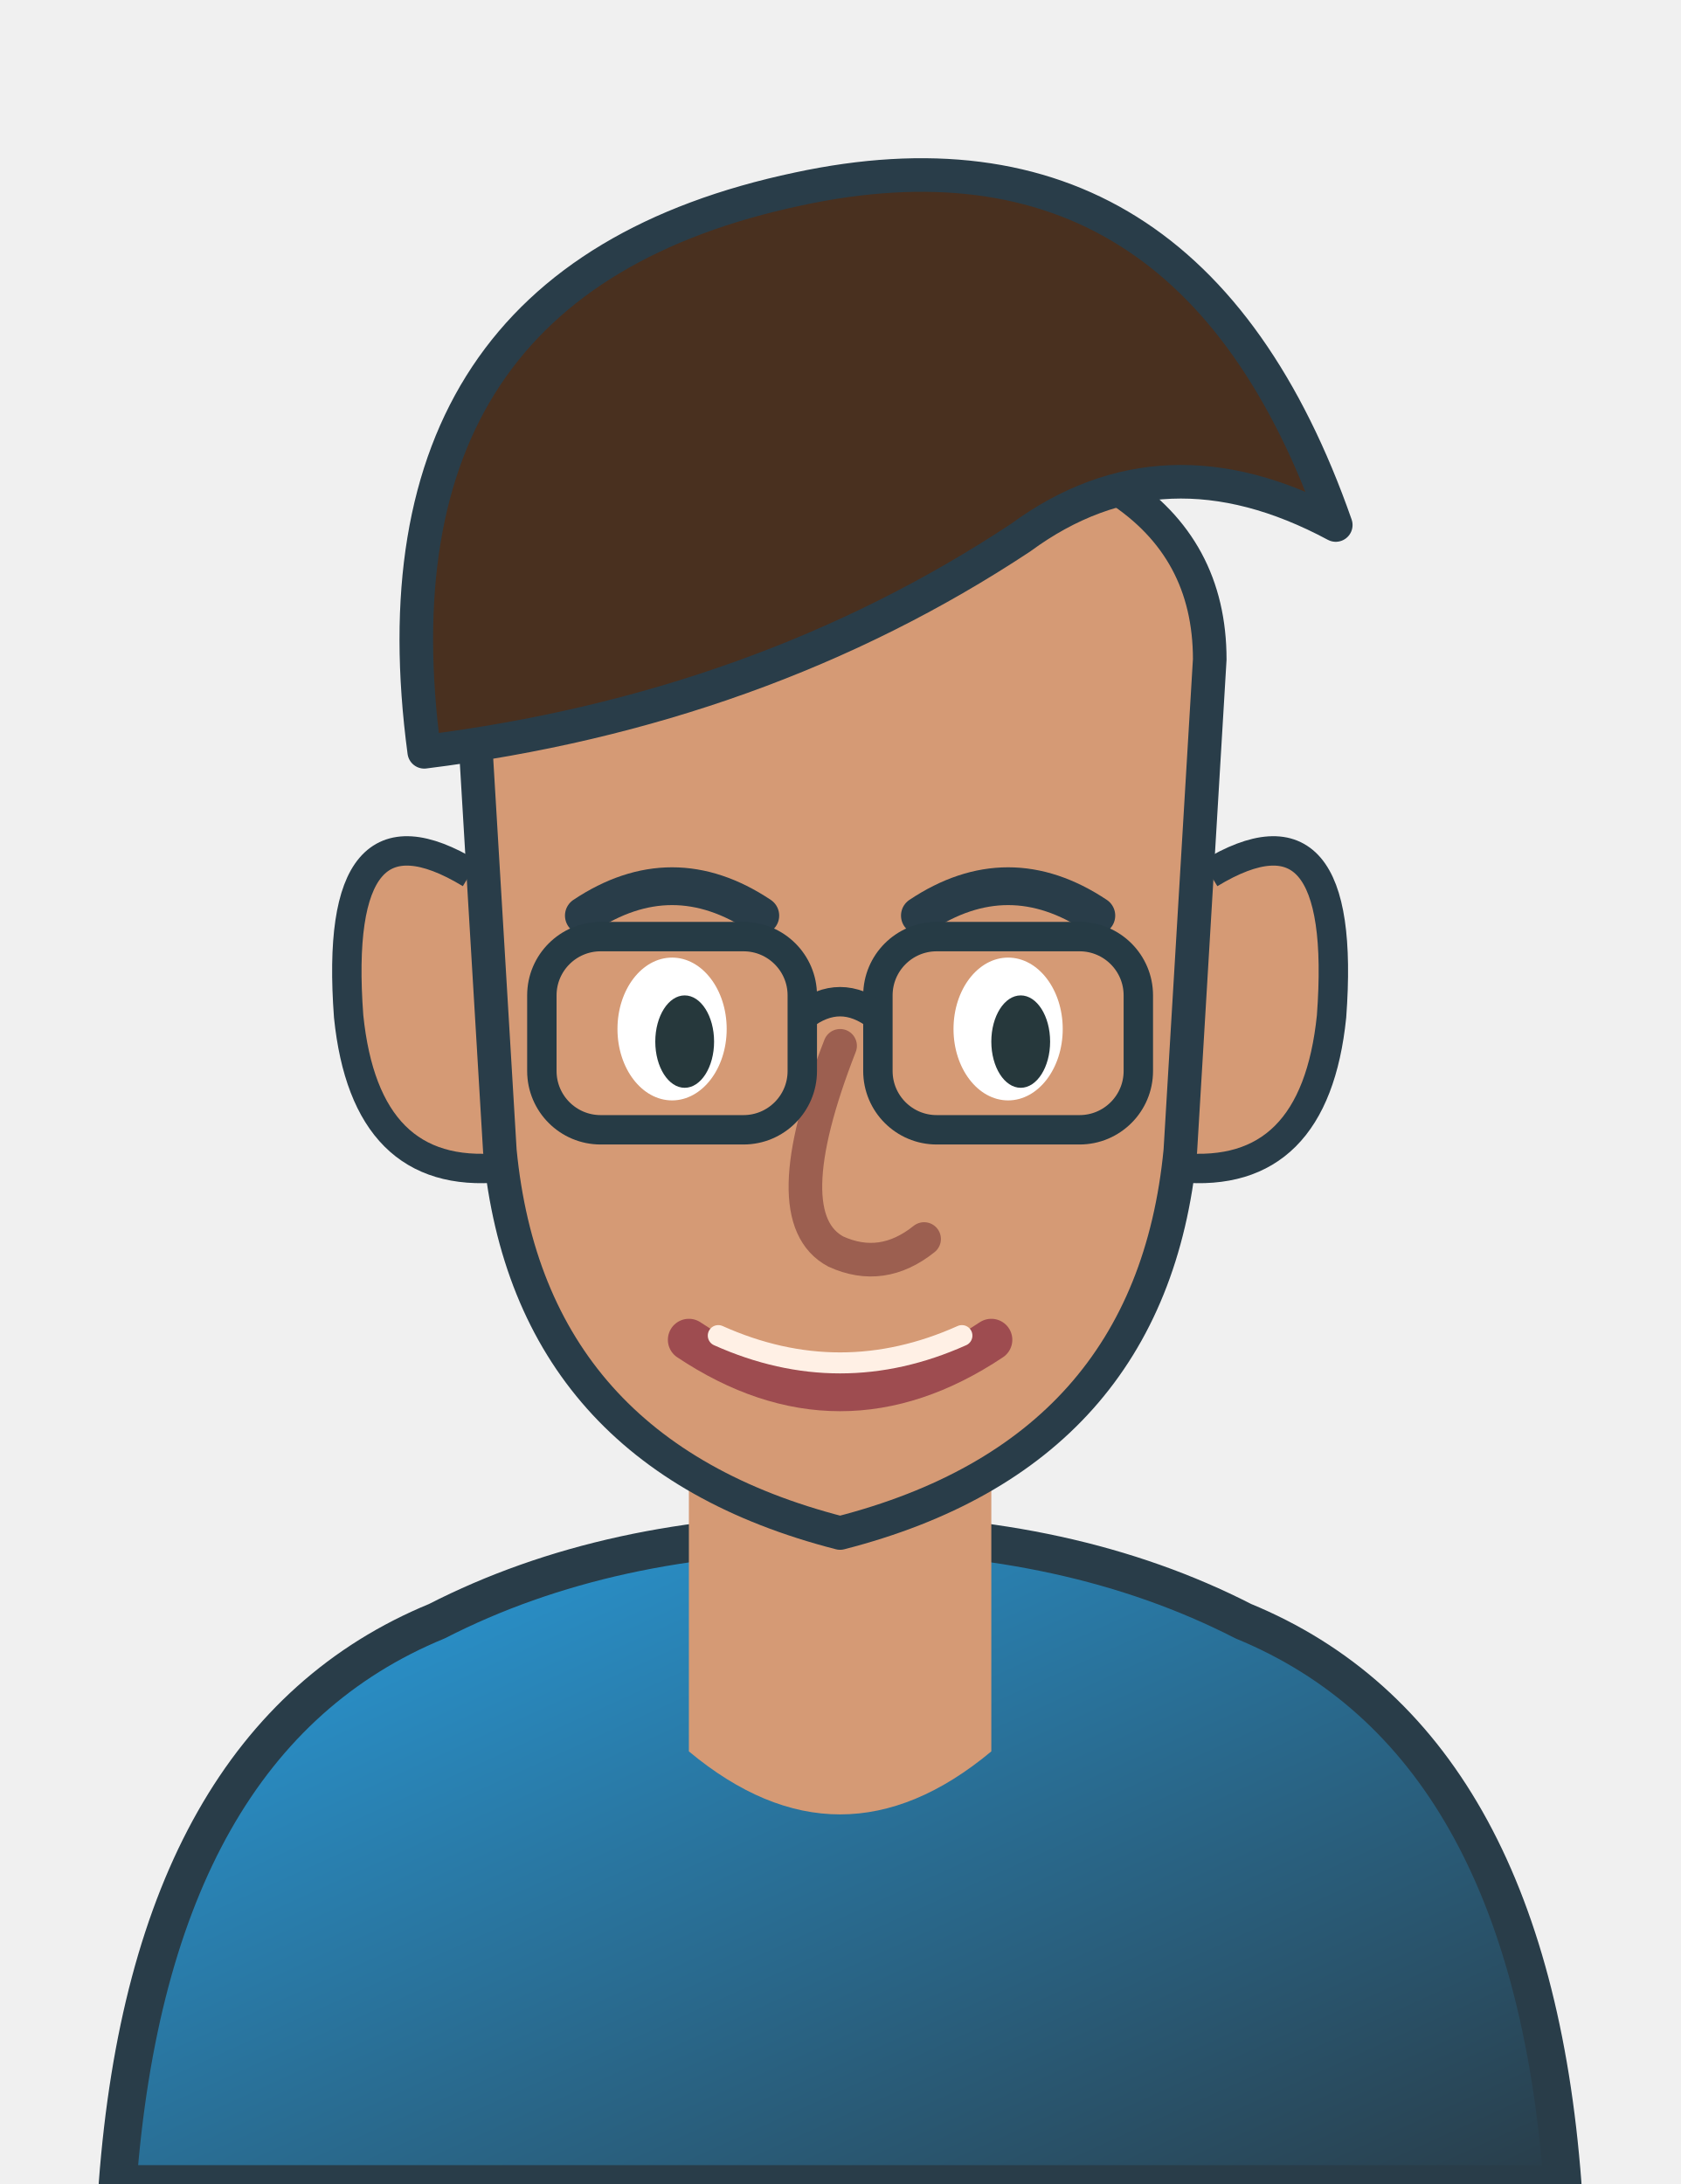
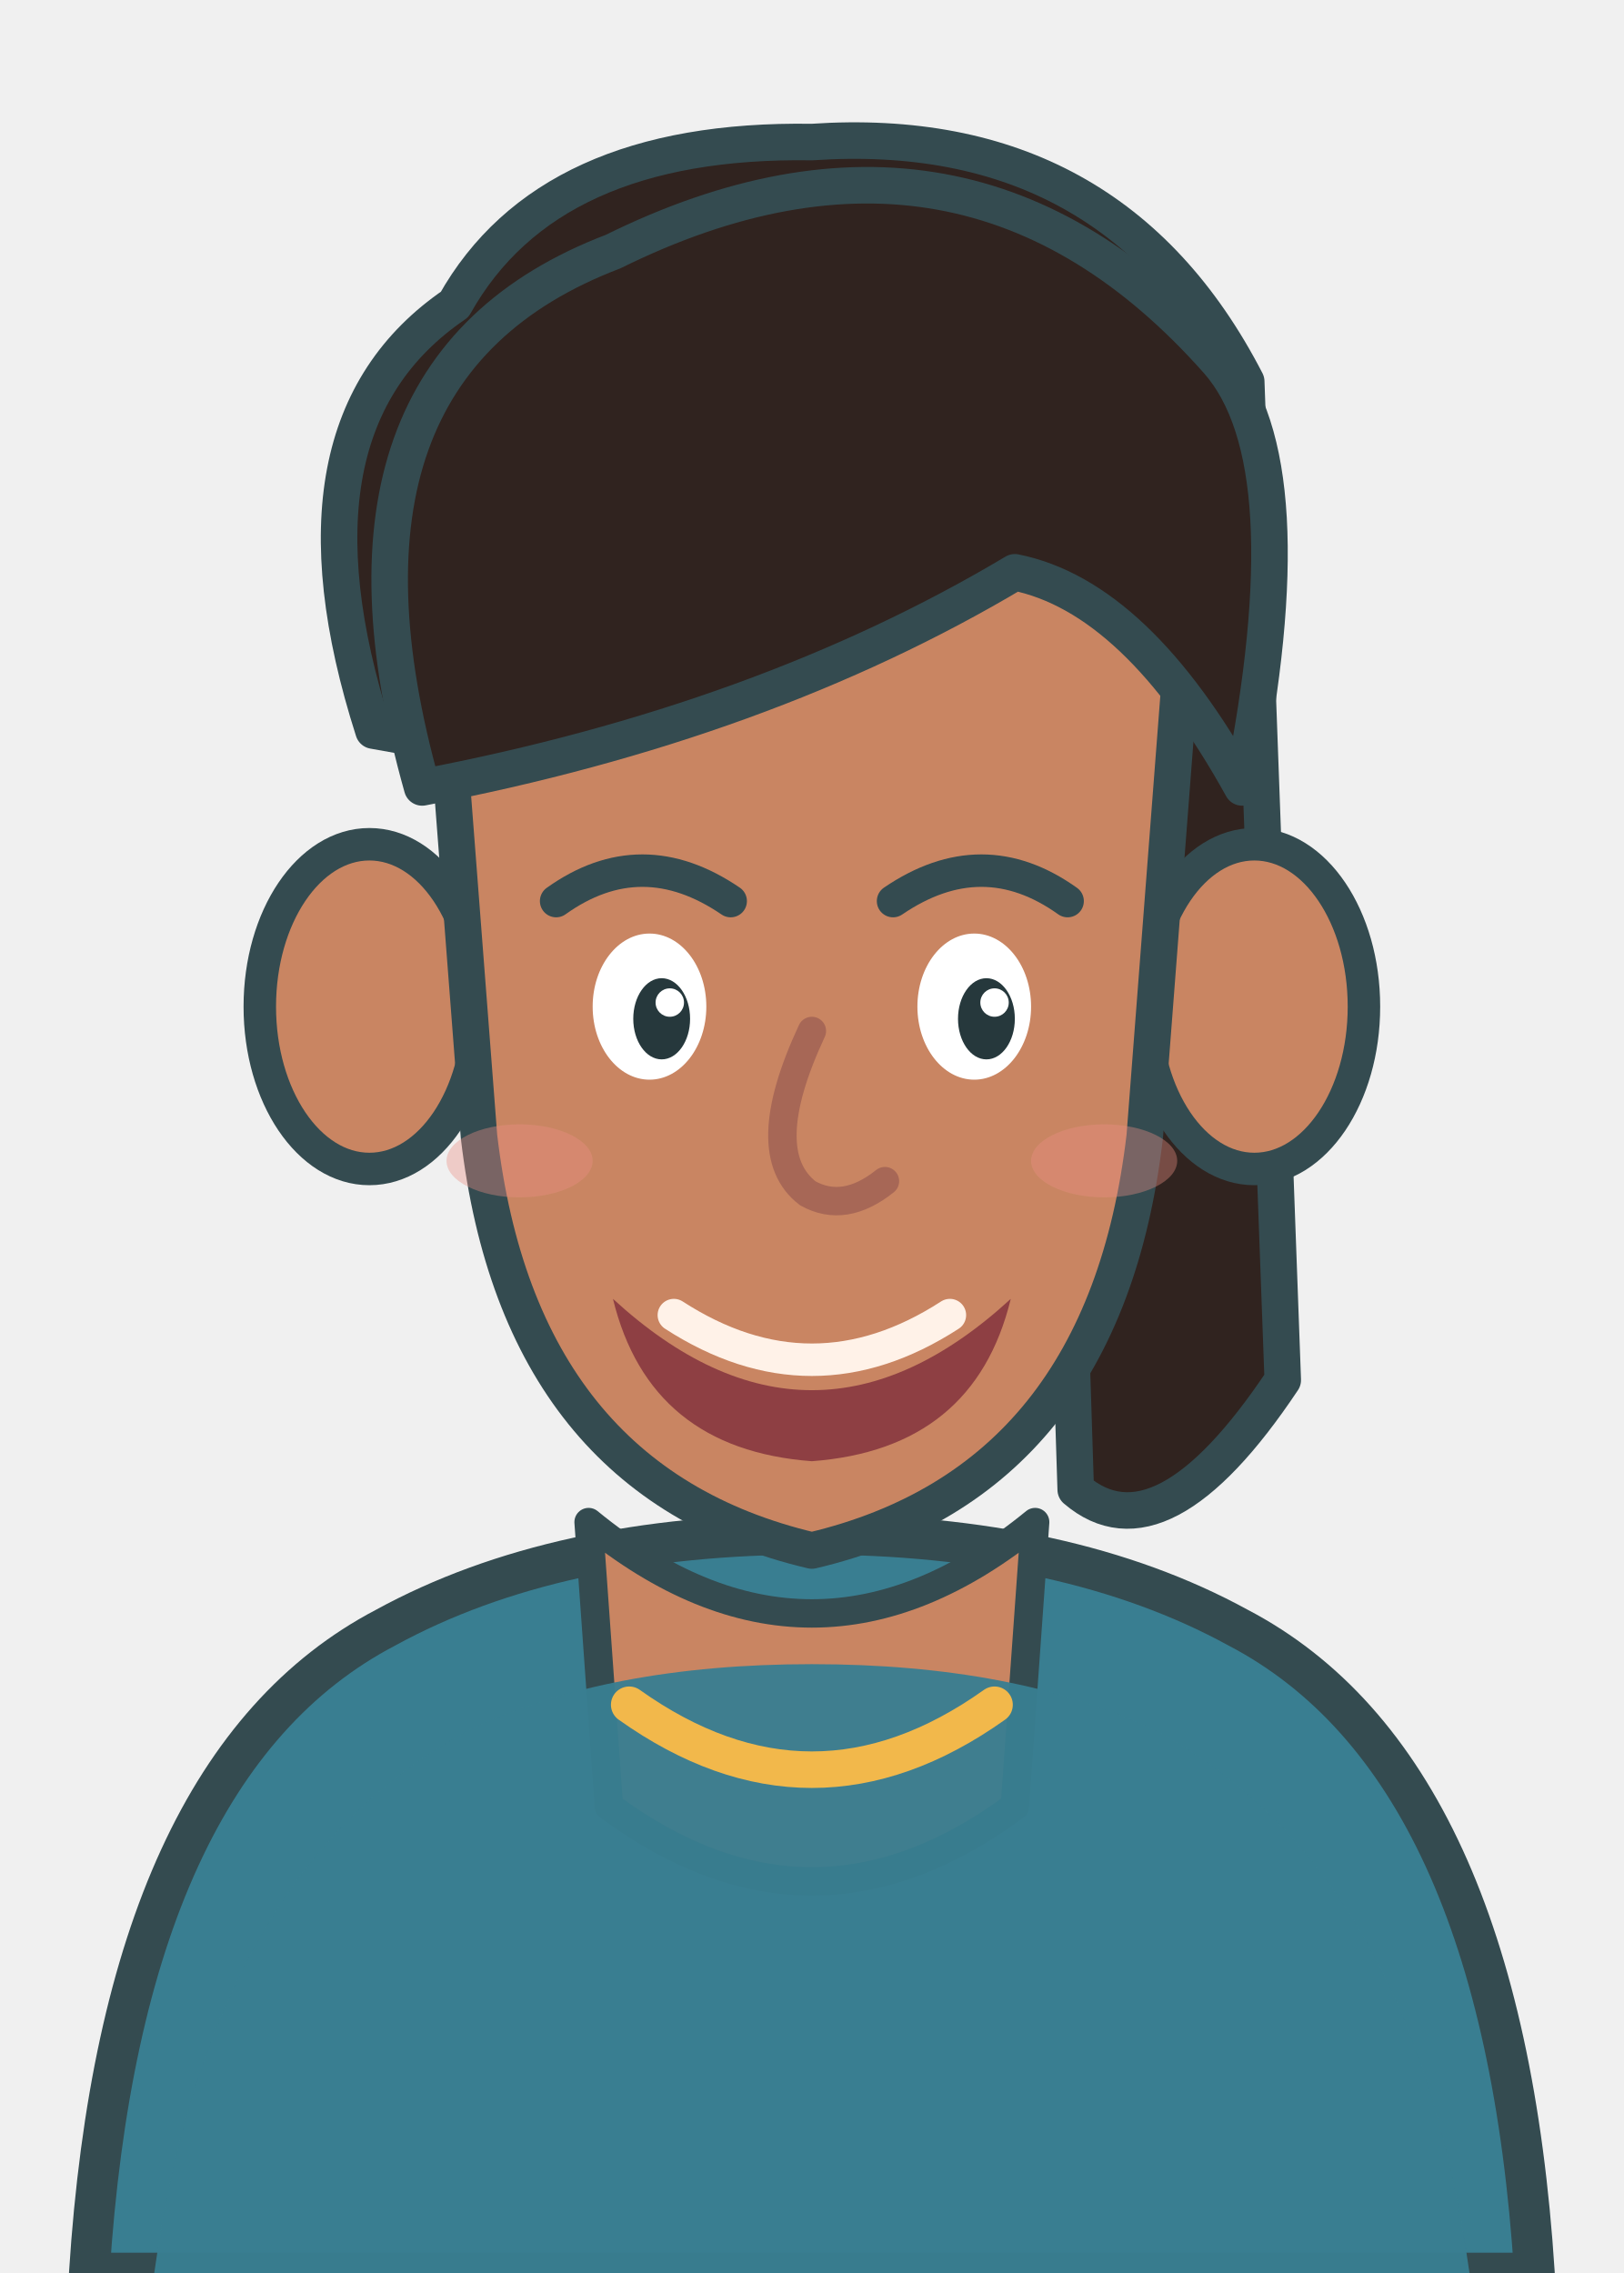
- <svg xmlns="http://www.w3.org/2000/svg" viewBox="0 0 400 520" role="img" aria-labelledby="title desc">
+ <svg xmlns="http://www.w3.org/2000/svg" viewBox="0 0 400 560" role="img" aria-labelledby="title desc">
  <defs>
-     <linearGradient id="skin" x1="0" y1="0" x2=".15" y2="1">
-       <stop stop-color="#d59a75" />
-       <stop offset="1" stop-color="#d59a75" />
+     <linearGradient id="skin" x1="0" y1="0" x2=".2" y2="1">
+       <stop stop-color="#c98562" />
+       <stop offset="1" stop-color="#c98562" />
    </linearGradient>
    <linearGradient id="shirt" x1="0" y1="0" x2="1" y2="1">
-       <stop stop-color="#299fe0" />
-       <stop offset="1" stop-color="#293d49" />
+       <stop stop-color="#397e91" />
+       <stop offset="1" stop-color="#397e91" />
    </linearGradient>
+     <filter id="soft">
+       <feGaussianBlur stdDeviation="2" />
+     </filter>
  </defs>
-   <path d="M28 520 Q36 414 104 386 Q145 365 200 365 Q255 365 296 386 Q364 414 372 520Z" fill="url(#shirt)" stroke="#293d49" stroke-width="9" stroke-linejoin="round" />
-   <path d="M164 350 L164 417 Q200 447 236 417 L236 350Z" fill="url(#skin)" />
-   <g fill="#49301f" stroke="#293d49" stroke-width="8" stroke-linejoin="round">
- 
- </g>
-   <path d="M112 208 Q79 188 83 242 Q87 281 119 278 M288 208 Q321 188 317 242 Q313 281 281 278" fill="url(#skin)" stroke="#293d49" stroke-width="7" />
-   <path d="M112 157 Q112 104 200 100 Q288 104 288 157 L281 274 Q274 346 200 365 Q126 346 119 274Z" fill="url(#skin)" stroke="#293d49" stroke-width="8" stroke-linejoin="round" />
-   <g fill="#49301f" stroke="#293d49" stroke-width="8" stroke-linejoin="round">
-     <path d="M101 179 Q86 67 190 45 Q283 25 318 125 Q277 103 243 128 Q181 169 101 179Z" />
-   </g>
-   <path d="M139 218 Q160 204 181 218 M219 218 Q240 204 261 218" fill="none" stroke="#293d49" stroke-width="9" stroke-linecap="round" />
-   <ellipse cx="160" cy="245" rx="13" ry="17" fill="#fff" />
-   <ellipse cx="240" cy="245" rx="13" ry="17" fill="#fff" />
-   <ellipse cx="163" cy="248" rx="7" ry="11" fill="#26383c" />
-   <ellipse cx="243" cy="248" rx="7" ry="11" fill="#26383c" />
-   <path d="M200 249 Q184 290 199 298 Q210 303 220 295" fill="none" stroke="#9c5f50" stroke-width="8" stroke-linecap="round" />
-   <path d="M164 319 Q200 343 236 319" fill="none" stroke="#9e4c50" stroke-width="10" stroke-linecap="round" />
-   <path d="M171 318 Q200 331 229 318" fill="none" stroke="#fff0e5" stroke-width="5" stroke-linecap="round" />
-   <g fill="none" stroke="#263b45" stroke-width="7">
-     <rect x="129" y="223" width="62" height="46" rx="14" />
-     <rect x="209" y="223" width="62" height="46" rx="14" />
-     <path d="M191 242 Q200 235 209 242" />
-   </g>
+   <path d="M22 560 Q30 435 95 401 Q137 378 200 378 Q263 378 305 401 Q370 435 378 560Z" fill="url(#shirt)" stroke="#344b50" stroke-width="10" stroke-linejoin="round" />
+   <path d="M145 375 Q200 420 255 375 L250 445 Q200 482 150 445Z" fill="#c98562" stroke="#344b50" stroke-width="7" stroke-linejoin="round" />
+   <path d="M38 560 Q52 460 116 426 Q150 410 200 410 Q250 410 284 426 Q348 460 362 560Z" fill="#397e91" opacity=".95" />
+   <path d="M155 420 Q200 452 245 420" fill="none" stroke="#f2b84b" stroke-width="9" stroke-linecap="round" />
+   <path d="M92 180 Q68 105 112 75 Q135 34 200 35 Q274 30 307 94 L316 340 Q286 385 265 367 L260 210Z" fill="#30231f" stroke="#344b50" stroke-width="9" stroke-linejoin="round" />
+   <ellipse cx="91" cy="248" rx="27" ry="40" fill="#c98562" stroke="#344b50" stroke-width="8" />
+   <ellipse cx="309" cy="248" rx="27" ry="40" fill="#c98562" stroke="#344b50" stroke-width="8" />
+   <path d="M108 150 Q112 91 200 88 Q288 91 292 150 L282 280 Q272 365 200 382 Q128 365 118 280Z" fill="url(#skin)" stroke="#344b50" stroke-width="9" stroke-linejoin="round" />
+   <path d="M104 194 Q75 91 151 62 Q238 19 300 89 Q322 114 306 194 Q280 147 250 141 Q188 178 104 194Z" fill="#30231f" stroke="#344b50" stroke-width="9" stroke-linejoin="round" />
+   <path d="M137 222 Q158 207 180 222 M220 222 Q242 207 263 222" fill="none" stroke="#344b50" stroke-width="8" stroke-linecap="round" />
+   <ellipse cx="160" cy="248" rx="14" ry="18" fill="#fff" />
+   <ellipse cx="240" cy="248" rx="14" ry="18" fill="#fff" />
+   <ellipse cx="163" cy="251" rx="7" ry="10" fill="#26383c" />
+   <ellipse cx="243" cy="251" rx="7" ry="10" fill="#26383c" />
+   <circle cx="165" cy="247" r="3.5" fill="#fff" />
+   <circle cx="245" cy="247" r="3.5" fill="#fff" />
+   <path d="M200 254 Q186 284 199 294 Q208 299 218 291" fill="none" stroke="#a76756" stroke-width="7" stroke-linecap="round" />
+   <path d="M151 320 Q200 365 249 320 Q240 357 200 360 Q160 357 151 320Z" fill="#8e3f43" />
+   <path d="M166 324 Q200 346 234 324" fill="none" stroke="#fff2e8" stroke-width="8" stroke-linecap="round" />
+   <ellipse cx="128" cy="286" rx="18" ry="9" fill="#e98f83" opacity=".38" />
+   <ellipse cx="272" cy="286" rx="18" ry="9" fill="#e98f83" opacity=".38" />
</svg>
